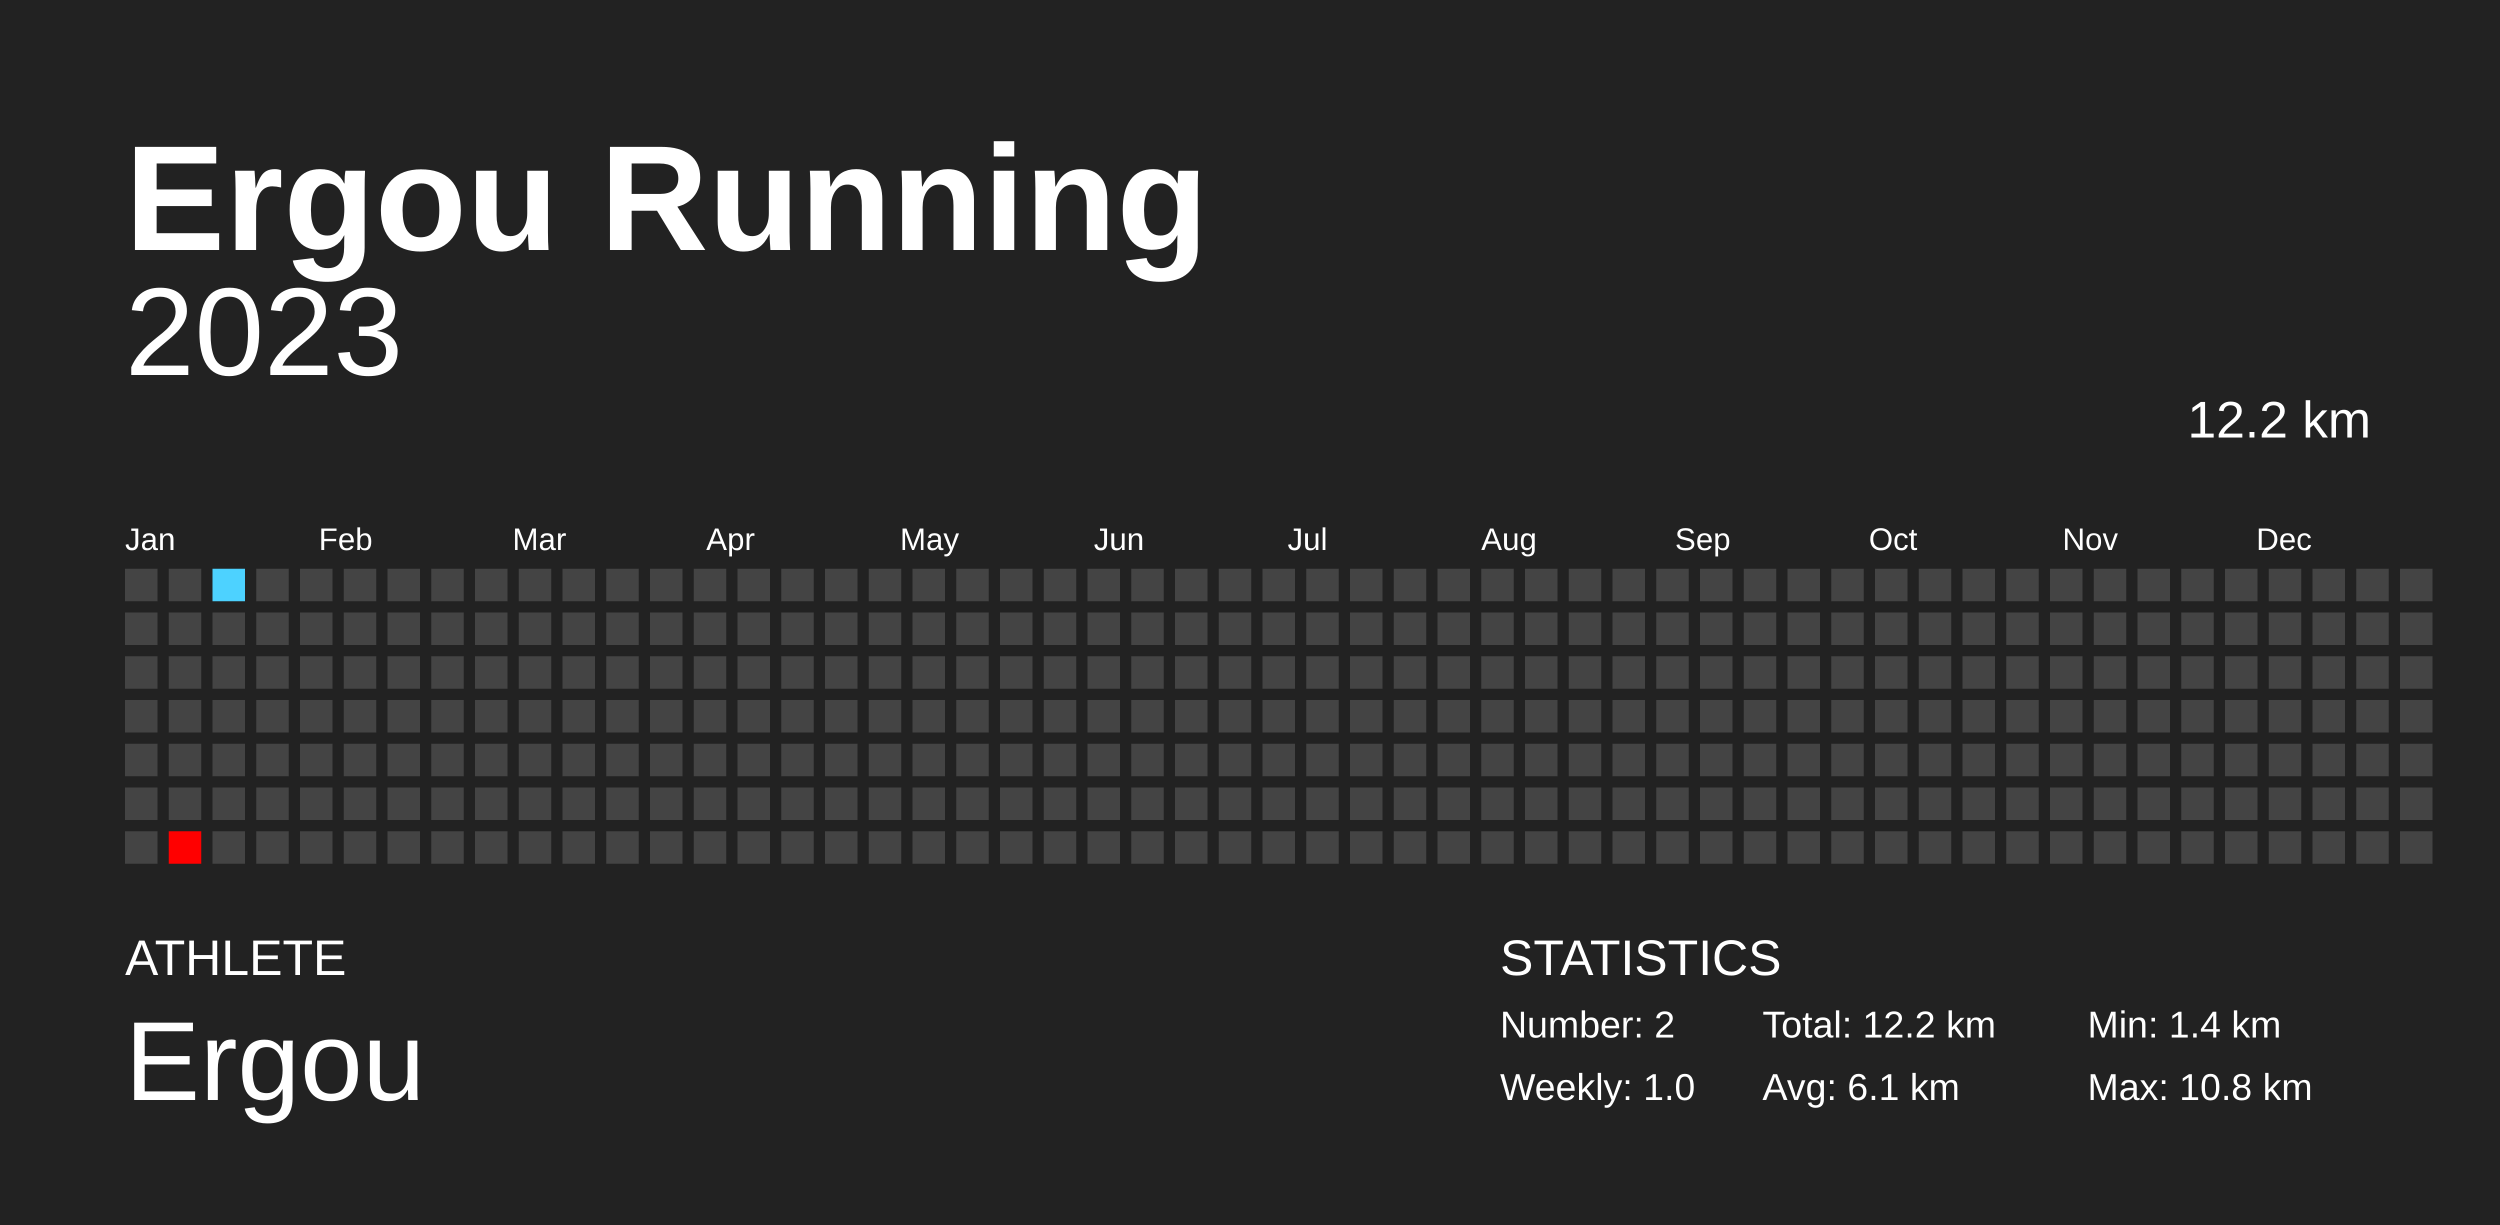
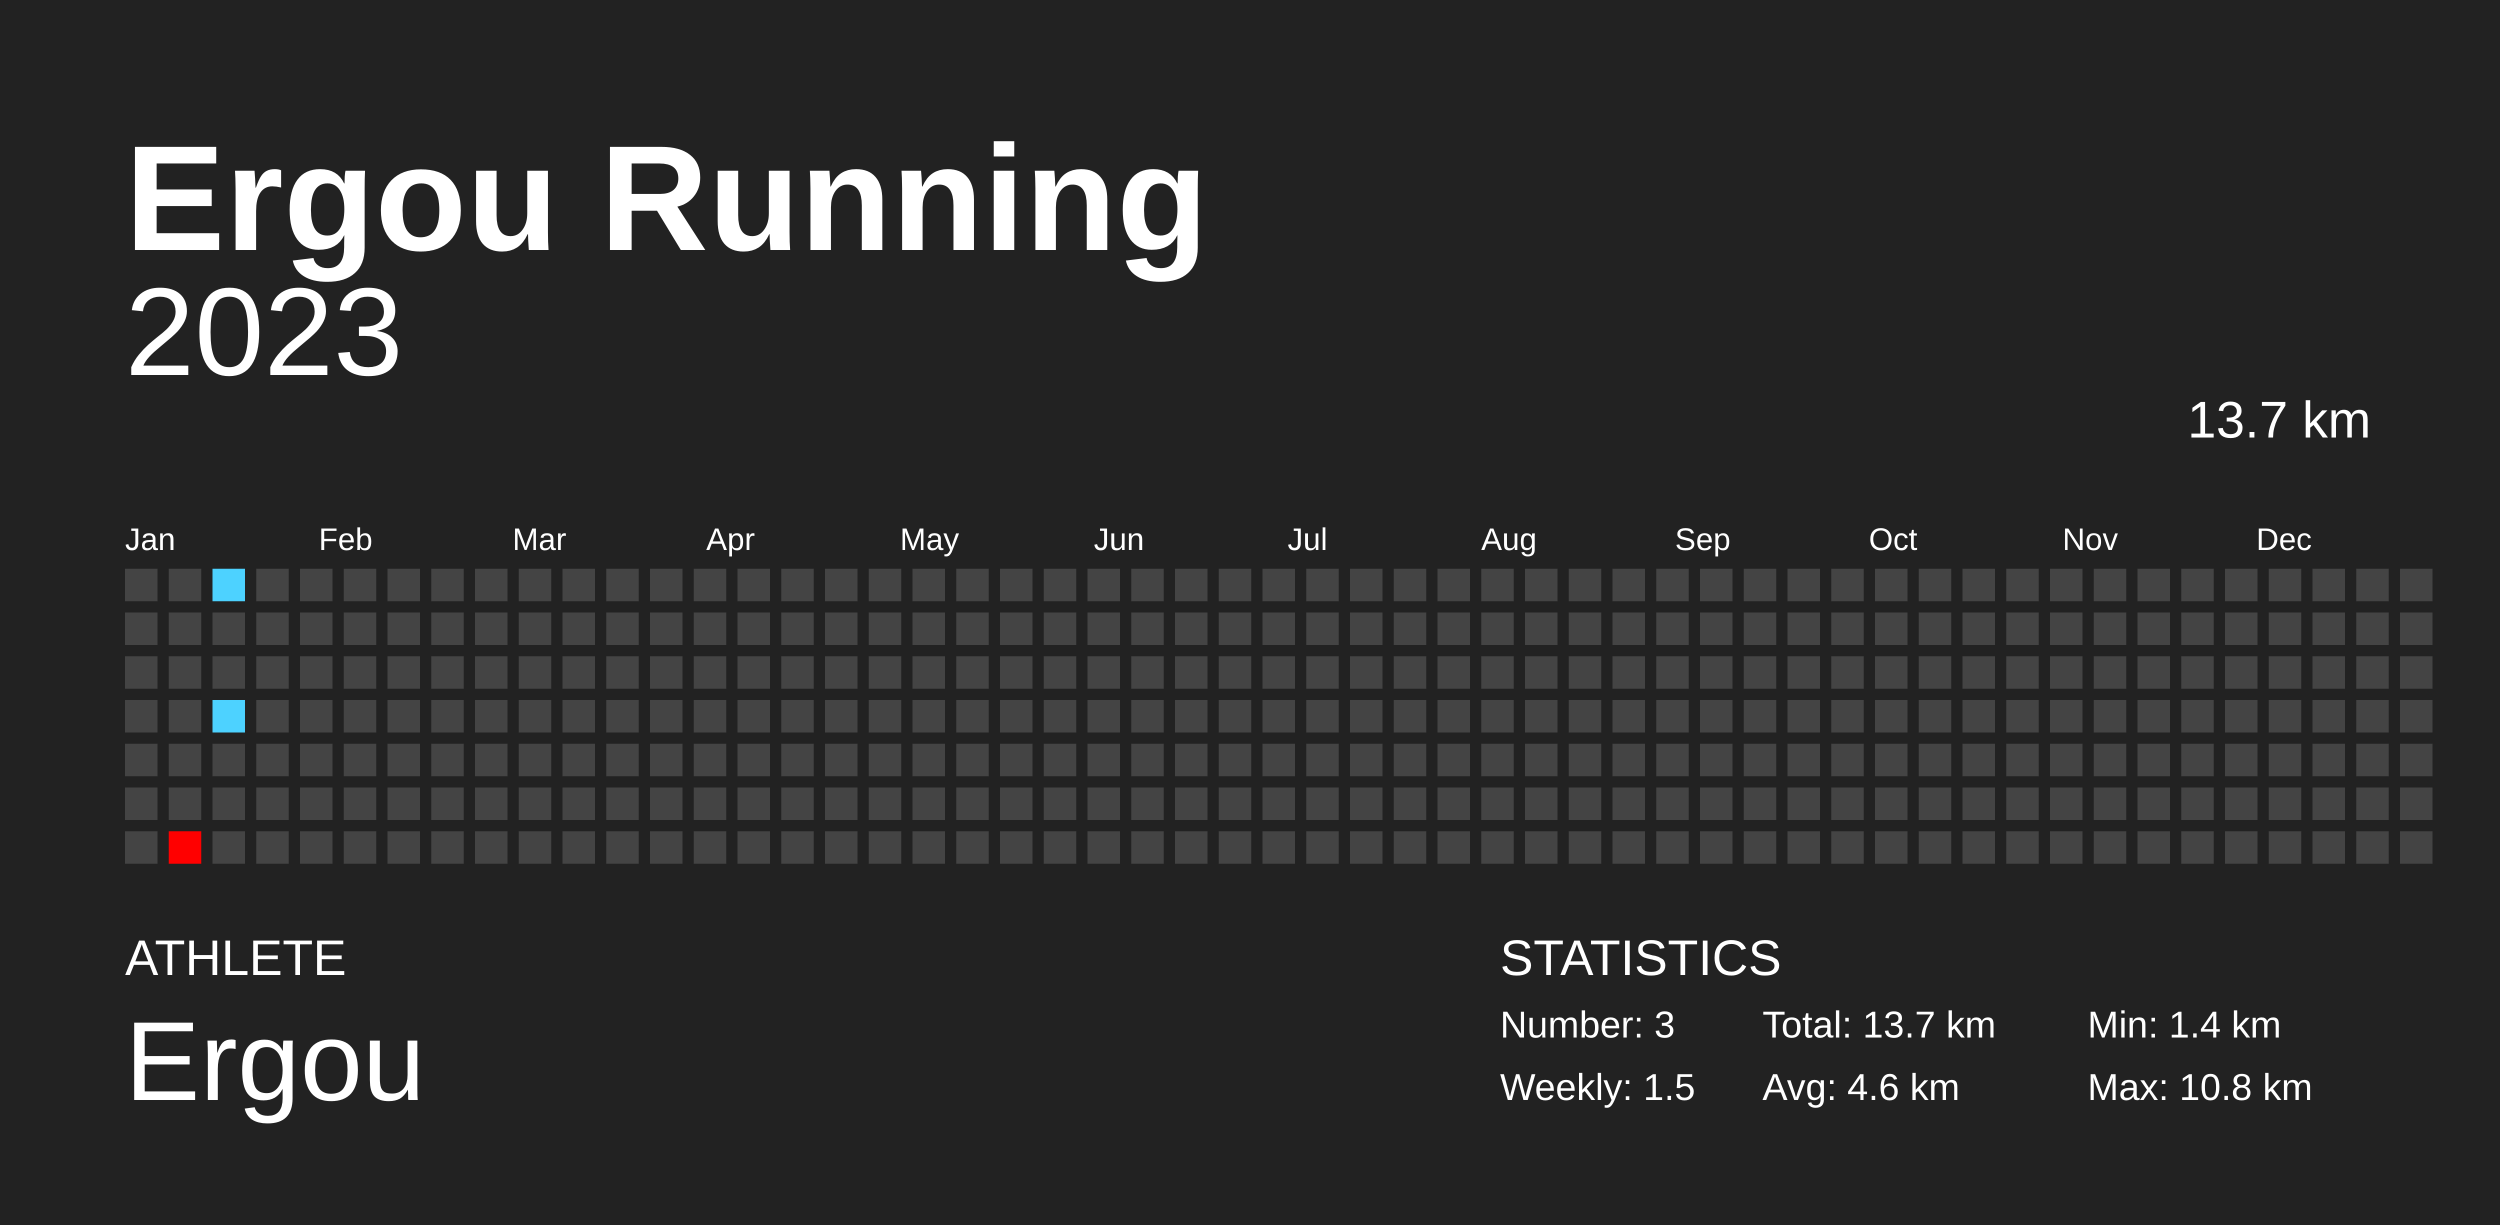
<svg xmlns="http://www.w3.org/2000/svg" baseProfile="full" height="98mm" version="1.1" viewBox="0,0,200,98" width="200mm">
  <defs />
  <rect fill="#222222" height="98" width="200" x="0" y="0" />
  <text fill="#FFFFFF" style="font-size:12px; font-family:Arial; font-weight:bold;" x="10" y="20">Ergou Running</text>
  <text fill="#FFFFFF" style="font-size:4px; font-family:Arial" x="10" y="78">ATHLETE</text>
  <text fill="#FFFFFF" style="font-size:9px; font-family:Arial" x="10" y="88">Ergou</text>
  <text fill="#FFFFFF" style="font-size:4px; font-family:Arial" x="120" y="78">STATISTICS</text>
-   <text fill="#FFFFFF" style="font-size:3px; font-family:Arial" x="120" y="83">Number: 2</text>
-   <text fill="#FFFFFF" style="font-size:3px; font-family:Arial" x="120" y="88">Weekly: 1.0</text>
-   <text fill="#FFFFFF" style="font-size:3px; font-family:Arial" x="141" y="83">Total: 12.2 km</text>
-   <text fill="#FFFFFF" style="font-size:3px; font-family:Arial" x="141" y="88">Avg: 6.1 km</text>
+   <text fill="#FFFFFF" style="font-size:3px; font-family:Arial" x="120" y="83">Number: 3</text>
+   <text fill="#FFFFFF" style="font-size:3px; font-family:Arial" x="120" y="88">Weekly: 1.5</text>
+   <text fill="#FFFFFF" style="font-size:3px; font-family:Arial" x="141" y="83">Total: 13.7 km</text>
+   <text fill="#FFFFFF" style="font-size:3px; font-family:Arial" x="141" y="88">Avg: 4.6 km</text>
  <text fill="#FFFFFF" style="font-size:3px; font-family:Arial" x="167" y="83">Min: 1.4 km</text>
  <text fill="#FFFFFF" style="font-size:3px; font-family:Arial" x="167" y="88">Max: 10.8 km</text>
  <text alignment-baseline="hanging" fill="#FFFFFF" style="font-size:10.0px; font-family:Arial;" x="10" y="30">2023</text>
-   <text alignment-baseline="hanging" fill="#FFFFFF" style="font-size:4.125px; font-family:Arial;" x="175" y="35">12.2 km</text>
+   <text alignment-baseline="hanging" fill="#FFFFFF" style="font-size:4.125px; font-family:Arial;" x="175" y="35">13.7 km</text>
  <text fill="#FFFFFF" style="font-size:2.5px; font-family:Arial" x="10.0" y="44">Jan</text>
  <text fill="#FFFFFF" style="font-size:2.5px; font-family:Arial" x="25.5" y="44">Feb</text>
  <text fill="#FFFFFF" style="font-size:2.5px; font-family:Arial" x="41.0" y="44">Mar</text>
  <text fill="#FFFFFF" style="font-size:2.5px; font-family:Arial" x="56.5" y="44">Apr</text>
  <text fill="#FFFFFF" style="font-size:2.5px; font-family:Arial" x="72.0" y="44">May</text>
  <text fill="#FFFFFF" style="font-size:2.5px; font-family:Arial" x="87.5" y="44">Jun</text>
  <text fill="#FFFFFF" style="font-size:2.5px; font-family:Arial" x="103.0" y="44">Jul</text>
  <text fill="#FFFFFF" style="font-size:2.5px; font-family:Arial" x="118.5" y="44">Aug</text>
  <text fill="#FFFFFF" style="font-size:2.5px; font-family:Arial" x="134.0" y="44">Sep</text>
  <text fill="#FFFFFF" style="font-size:2.5px; font-family:Arial" x="149.5" y="44">Oct</text>
  <text fill="#FFFFFF" style="font-size:2.5px; font-family:Arial" x="165.0" y="44">Nov</text>
  <text fill="#FFFFFF" style="font-size:2.5px; font-family:Arial" x="180.5" y="44">Dec</text>
  <rect fill="#444444" height="2.6" width="2.6" x="10.0" y="45.5" />
  <rect fill="#444444" height="2.6" width="2.6" x="10.0" y="49.0" />
  <rect fill="#444444" height="2.6" width="2.6" x="10.0" y="52.5" />
  <rect fill="#444444" height="2.6" width="2.6" x="10.0" y="56.0" />
  <rect fill="#444444" height="2.6" width="2.6" x="10.0" y="59.5" />
  <rect fill="#444444" height="2.6" width="2.6" x="10.0" y="63.0" />
  <rect fill="#444444" height="2.6" width="2.6" x="10.0" y="66.5" />
  <rect fill="#444444" height="2.6" width="2.6" x="13.5" y="45.5" />
  <rect fill="#444444" height="2.6" width="2.6" x="13.5" y="49.0" />
  <rect fill="#444444" height="2.6" width="2.6" x="13.5" y="52.5" />
  <rect fill="#444444" height="2.6" width="2.6" x="13.5" y="56.0" />
  <rect fill="#444444" height="2.6" width="2.6" x="13.5" y="59.5" />
  <rect fill="#444444" height="2.6" width="2.6" x="13.5" y="63.0" />
  <rect fill="#ff0000" height="2.6" width="2.6" x="13.5" y="66.5" />
  <rect fill="#4dd2ff" height="2.6" width="2.6" x="17.0" y="45.5" />
  <rect fill="#444444" height="2.6" width="2.6" x="17.0" y="49.0" />
  <rect fill="#444444" height="2.6" width="2.6" x="17.0" y="52.5" />
-   <rect fill="#444444" height="2.6" width="2.6" x="17.0" y="56.0" />
+   <rect fill="#4dd2ff" height="2.6" width="2.6" x="17.0" y="56.0" />
  <rect fill="#444444" height="2.6" width="2.6" x="17.0" y="59.5" />
  <rect fill="#444444" height="2.6" width="2.6" x="17.0" y="63.0" />
  <rect fill="#444444" height="2.6" width="2.6" x="17.0" y="66.5" />
  <rect fill="#444444" height="2.6" width="2.6" x="20.5" y="45.5" />
  <rect fill="#444444" height="2.6" width="2.6" x="20.5" y="49.0" />
  <rect fill="#444444" height="2.6" width="2.6" x="20.5" y="52.5" />
  <rect fill="#444444" height="2.6" width="2.6" x="20.5" y="56.0" />
  <rect fill="#444444" height="2.6" width="2.6" x="20.5" y="59.5" />
  <rect fill="#444444" height="2.6" width="2.6" x="20.5" y="63.0" />
  <rect fill="#444444" height="2.6" width="2.6" x="20.5" y="66.5" />
  <rect fill="#444444" height="2.6" width="2.6" x="24.0" y="45.5" />
  <rect fill="#444444" height="2.6" width="2.6" x="24.0" y="49.0" />
  <rect fill="#444444" height="2.6" width="2.6" x="24.0" y="52.5" />
  <rect fill="#444444" height="2.6" width="2.6" x="24.0" y="56.0" />
  <rect fill="#444444" height="2.6" width="2.6" x="24.0" y="59.5" />
  <rect fill="#444444" height="2.6" width="2.6" x="24.0" y="63.0" />
  <rect fill="#444444" height="2.6" width="2.6" x="24.0" y="66.5" />
  <rect fill="#444444" height="2.6" width="2.6" x="27.5" y="45.5" />
  <rect fill="#444444" height="2.6" width="2.6" x="27.5" y="49.0" />
  <rect fill="#444444" height="2.6" width="2.6" x="27.5" y="52.5" />
  <rect fill="#444444" height="2.6" width="2.6" x="27.5" y="56.0" />
  <rect fill="#444444" height="2.6" width="2.6" x="27.5" y="59.5" />
  <rect fill="#444444" height="2.6" width="2.6" x="27.5" y="63.0" />
  <rect fill="#444444" height="2.6" width="2.6" x="27.5" y="66.5" />
  <rect fill="#444444" height="2.6" width="2.6" x="31.0" y="45.5" />
  <rect fill="#444444" height="2.6" width="2.6" x="31.0" y="49.0" />
  <rect fill="#444444" height="2.6" width="2.6" x="31.0" y="52.5" />
  <rect fill="#444444" height="2.6" width="2.6" x="31.0" y="56.0" />
  <rect fill="#444444" height="2.6" width="2.6" x="31.0" y="59.5" />
  <rect fill="#444444" height="2.6" width="2.6" x="31.0" y="63.0" />
  <rect fill="#444444" height="2.6" width="2.6" x="31.0" y="66.5" />
  <rect fill="#444444" height="2.6" width="2.6" x="34.5" y="45.5" />
  <rect fill="#444444" height="2.6" width="2.6" x="34.5" y="49.0" />
  <rect fill="#444444" height="2.6" width="2.6" x="34.5" y="52.5" />
  <rect fill="#444444" height="2.6" width="2.6" x="34.5" y="56.0" />
  <rect fill="#444444" height="2.6" width="2.6" x="34.5" y="59.5" />
  <rect fill="#444444" height="2.6" width="2.6" x="34.5" y="63.0" />
  <rect fill="#444444" height="2.6" width="2.6" x="34.5" y="66.5" />
  <rect fill="#444444" height="2.6" width="2.6" x="38.0" y="45.5" />
  <rect fill="#444444" height="2.6" width="2.6" x="38.0" y="49.0" />
  <rect fill="#444444" height="2.6" width="2.6" x="38.0" y="52.5" />
  <rect fill="#444444" height="2.6" width="2.6" x="38.0" y="56.0" />
  <rect fill="#444444" height="2.6" width="2.6" x="38.0" y="59.5" />
  <rect fill="#444444" height="2.6" width="2.6" x="38.0" y="63.0" />
  <rect fill="#444444" height="2.6" width="2.6" x="38.0" y="66.5" />
  <rect fill="#444444" height="2.6" width="2.6" x="41.5" y="45.5" />
  <rect fill="#444444" height="2.6" width="2.6" x="41.5" y="49.0" />
  <rect fill="#444444" height="2.6" width="2.6" x="41.5" y="52.5" />
  <rect fill="#444444" height="2.6" width="2.6" x="41.5" y="56.0" />
  <rect fill="#444444" height="2.6" width="2.6" x="41.5" y="59.5" />
  <rect fill="#444444" height="2.6" width="2.6" x="41.5" y="63.0" />
  <rect fill="#444444" height="2.6" width="2.6" x="41.5" y="66.5" />
  <rect fill="#444444" height="2.6" width="2.6" x="45.0" y="45.5" />
  <rect fill="#444444" height="2.6" width="2.6" x="45.0" y="49.0" />
  <rect fill="#444444" height="2.6" width="2.6" x="45.0" y="52.5" />
  <rect fill="#444444" height="2.6" width="2.6" x="45.0" y="56.0" />
  <rect fill="#444444" height="2.6" width="2.6" x="45.0" y="59.5" />
  <rect fill="#444444" height="2.6" width="2.6" x="45.0" y="63.0" />
  <rect fill="#444444" height="2.6" width="2.6" x="45.0" y="66.5" />
  <rect fill="#444444" height="2.6" width="2.6" x="48.5" y="45.5" />
  <rect fill="#444444" height="2.6" width="2.6" x="48.5" y="49.0" />
  <rect fill="#444444" height="2.6" width="2.6" x="48.5" y="52.5" />
  <rect fill="#444444" height="2.6" width="2.6" x="48.5" y="56.0" />
  <rect fill="#444444" height="2.6" width="2.6" x="48.5" y="59.5" />
  <rect fill="#444444" height="2.6" width="2.6" x="48.5" y="63.0" />
  <rect fill="#444444" height="2.6" width="2.6" x="48.5" y="66.5" />
  <rect fill="#444444" height="2.6" width="2.6" x="52.0" y="45.5" />
  <rect fill="#444444" height="2.6" width="2.6" x="52.0" y="49.0" />
  <rect fill="#444444" height="2.6" width="2.6" x="52.0" y="52.5" />
  <rect fill="#444444" height="2.6" width="2.6" x="52.0" y="56.0" />
  <rect fill="#444444" height="2.6" width="2.6" x="52.0" y="59.5" />
  <rect fill="#444444" height="2.6" width="2.6" x="52.0" y="63.0" />
  <rect fill="#444444" height="2.6" width="2.6" x="52.0" y="66.5" />
  <rect fill="#444444" height="2.6" width="2.6" x="55.5" y="45.5" />
  <rect fill="#444444" height="2.6" width="2.6" x="55.5" y="49.0" />
  <rect fill="#444444" height="2.6" width="2.6" x="55.5" y="52.5" />
  <rect fill="#444444" height="2.6" width="2.6" x="55.5" y="56.0" />
  <rect fill="#444444" height="2.6" width="2.6" x="55.5" y="59.5" />
  <rect fill="#444444" height="2.6" width="2.6" x="55.5" y="63.0" />
  <rect fill="#444444" height="2.6" width="2.6" x="55.5" y="66.5" />
  <rect fill="#444444" height="2.6" width="2.6" x="59.0" y="45.5" />
  <rect fill="#444444" height="2.6" width="2.6" x="59.0" y="49.0" />
  <rect fill="#444444" height="2.6" width="2.6" x="59.0" y="52.5" />
  <rect fill="#444444" height="2.6" width="2.6" x="59.0" y="56.0" />
  <rect fill="#444444" height="2.6" width="2.6" x="59.0" y="59.5" />
  <rect fill="#444444" height="2.6" width="2.6" x="59.0" y="63.0" />
  <rect fill="#444444" height="2.6" width="2.6" x="59.0" y="66.5" />
  <rect fill="#444444" height="2.6" width="2.6" x="62.5" y="45.5" />
  <rect fill="#444444" height="2.6" width="2.6" x="62.5" y="49.0" />
  <rect fill="#444444" height="2.6" width="2.6" x="62.5" y="52.5" />
  <rect fill="#444444" height="2.6" width="2.6" x="62.5" y="56.0" />
  <rect fill="#444444" height="2.6" width="2.6" x="62.5" y="59.5" />
  <rect fill="#444444" height="2.6" width="2.6" x="62.5" y="63.0" />
  <rect fill="#444444" height="2.6" width="2.6" x="62.5" y="66.5" />
  <rect fill="#444444" height="2.6" width="2.6" x="66.0" y="45.5" />
  <rect fill="#444444" height="2.6" width="2.6" x="66.0" y="49.0" />
  <rect fill="#444444" height="2.6" width="2.6" x="66.0" y="52.5" />
  <rect fill="#444444" height="2.6" width="2.6" x="66.0" y="56.0" />
  <rect fill="#444444" height="2.6" width="2.6" x="66.0" y="59.5" />
  <rect fill="#444444" height="2.6" width="2.6" x="66.0" y="63.0" />
  <rect fill="#444444" height="2.6" width="2.6" x="66.0" y="66.5" />
  <rect fill="#444444" height="2.6" width="2.6" x="69.5" y="45.5" />
  <rect fill="#444444" height="2.6" width="2.6" x="69.5" y="49.0" />
  <rect fill="#444444" height="2.6" width="2.6" x="69.5" y="52.5" />
  <rect fill="#444444" height="2.6" width="2.6" x="69.5" y="56.0" />
  <rect fill="#444444" height="2.6" width="2.6" x="69.5" y="59.5" />
  <rect fill="#444444" height="2.6" width="2.6" x="69.5" y="63.0" />
  <rect fill="#444444" height="2.6" width="2.6" x="69.5" y="66.5" />
  <rect fill="#444444" height="2.6" width="2.6" x="73.0" y="45.5" />
  <rect fill="#444444" height="2.6" width="2.6" x="73.0" y="49.0" />
  <rect fill="#444444" height="2.6" width="2.6" x="73.0" y="52.5" />
  <rect fill="#444444" height="2.6" width="2.6" x="73.0" y="56.0" />
  <rect fill="#444444" height="2.6" width="2.6" x="73.0" y="59.5" />
  <rect fill="#444444" height="2.6" width="2.6" x="73.0" y="63.0" />
  <rect fill="#444444" height="2.6" width="2.6" x="73.0" y="66.5" />
  <rect fill="#444444" height="2.6" width="2.6" x="76.5" y="45.5" />
  <rect fill="#444444" height="2.6" width="2.6" x="76.5" y="49.0" />
  <rect fill="#444444" height="2.6" width="2.6" x="76.5" y="52.5" />
  <rect fill="#444444" height="2.6" width="2.6" x="76.5" y="56.0" />
  <rect fill="#444444" height="2.6" width="2.6" x="76.5" y="59.5" />
  <rect fill="#444444" height="2.6" width="2.6" x="76.5" y="63.0" />
  <rect fill="#444444" height="2.6" width="2.6" x="76.5" y="66.5" />
  <rect fill="#444444" height="2.6" width="2.6" x="80.0" y="45.5" />
  <rect fill="#444444" height="2.6" width="2.6" x="80.0" y="49.0" />
  <rect fill="#444444" height="2.6" width="2.6" x="80.0" y="52.5" />
  <rect fill="#444444" height="2.6" width="2.6" x="80.0" y="56.0" />
  <rect fill="#444444" height="2.6" width="2.6" x="80.0" y="59.5" />
  <rect fill="#444444" height="2.6" width="2.6" x="80.0" y="63.0" />
  <rect fill="#444444" height="2.6" width="2.6" x="80.0" y="66.5" />
  <rect fill="#444444" height="2.6" width="2.6" x="83.5" y="45.5" />
  <rect fill="#444444" height="2.6" width="2.6" x="83.5" y="49.0" />
  <rect fill="#444444" height="2.6" width="2.6" x="83.5" y="52.5" />
  <rect fill="#444444" height="2.6" width="2.6" x="83.5" y="56.0" />
  <rect fill="#444444" height="2.6" width="2.6" x="83.5" y="59.5" />
  <rect fill="#444444" height="2.6" width="2.6" x="83.5" y="63.0" />
  <rect fill="#444444" height="2.6" width="2.6" x="83.5" y="66.5" />
  <rect fill="#444444" height="2.6" width="2.6" x="87.0" y="45.5" />
  <rect fill="#444444" height="2.6" width="2.6" x="87.0" y="49.0" />
  <rect fill="#444444" height="2.6" width="2.6" x="87.0" y="52.5" />
  <rect fill="#444444" height="2.6" width="2.6" x="87.0" y="56.0" />
  <rect fill="#444444" height="2.6" width="2.6" x="87.0" y="59.5" />
  <rect fill="#444444" height="2.6" width="2.6" x="87.0" y="63.0" />
  <rect fill="#444444" height="2.6" width="2.6" x="87.0" y="66.5" />
  <rect fill="#444444" height="2.6" width="2.6" x="90.5" y="45.5" />
  <rect fill="#444444" height="2.6" width="2.6" x="90.5" y="49.0" />
  <rect fill="#444444" height="2.6" width="2.6" x="90.5" y="52.5" />
  <rect fill="#444444" height="2.6" width="2.6" x="90.5" y="56.0" />
  <rect fill="#444444" height="2.6" width="2.6" x="90.5" y="59.5" />
  <rect fill="#444444" height="2.6" width="2.6" x="90.5" y="63.0" />
  <rect fill="#444444" height="2.6" width="2.6" x="90.5" y="66.5" />
  <rect fill="#444444" height="2.6" width="2.6" x="94.0" y="45.5" />
  <rect fill="#444444" height="2.6" width="2.6" x="94.0" y="49.0" />
  <rect fill="#444444" height="2.6" width="2.6" x="94.0" y="52.5" />
  <rect fill="#444444" height="2.6" width="2.6" x="94.0" y="56.0" />
  <rect fill="#444444" height="2.6" width="2.6" x="94.0" y="59.5" />
  <rect fill="#444444" height="2.6" width="2.6" x="94.0" y="63.0" />
  <rect fill="#444444" height="2.6" width="2.6" x="94.0" y="66.5" />
  <rect fill="#444444" height="2.6" width="2.6" x="97.5" y="45.5" />
  <rect fill="#444444" height="2.6" width="2.6" x="97.5" y="49.0" />
  <rect fill="#444444" height="2.6" width="2.6" x="97.5" y="52.5" />
  <rect fill="#444444" height="2.6" width="2.6" x="97.5" y="56.0" />
  <rect fill="#444444" height="2.6" width="2.6" x="97.5" y="59.5" />
  <rect fill="#444444" height="2.6" width="2.6" x="97.5" y="63.0" />
  <rect fill="#444444" height="2.6" width="2.6" x="97.5" y="66.5" />
  <rect fill="#444444" height="2.6" width="2.6" x="101.0" y="45.5" />
  <rect fill="#444444" height="2.6" width="2.6" x="101.0" y="49.0" />
  <rect fill="#444444" height="2.6" width="2.6" x="101.0" y="52.5" />
  <rect fill="#444444" height="2.6" width="2.6" x="101.0" y="56.0" />
  <rect fill="#444444" height="2.6" width="2.6" x="101.0" y="59.5" />
  <rect fill="#444444" height="2.6" width="2.6" x="101.0" y="63.0" />
  <rect fill="#444444" height="2.6" width="2.6" x="101.0" y="66.5" />
  <rect fill="#444444" height="2.6" width="2.6" x="104.5" y="45.5" />
  <rect fill="#444444" height="2.6" width="2.6" x="104.5" y="49.0" />
  <rect fill="#444444" height="2.6" width="2.6" x="104.5" y="52.5" />
  <rect fill="#444444" height="2.6" width="2.6" x="104.5" y="56.0" />
  <rect fill="#444444" height="2.6" width="2.6" x="104.5" y="59.5" />
  <rect fill="#444444" height="2.6" width="2.6" x="104.5" y="63.0" />
  <rect fill="#444444" height="2.6" width="2.6" x="104.5" y="66.5" />
  <rect fill="#444444" height="2.6" width="2.6" x="108.0" y="45.5" />
  <rect fill="#444444" height="2.6" width="2.6" x="108.0" y="49.0" />
  <rect fill="#444444" height="2.6" width="2.6" x="108.0" y="52.5" />
  <rect fill="#444444" height="2.6" width="2.6" x="108.0" y="56.0" />
  <rect fill="#444444" height="2.6" width="2.6" x="108.0" y="59.5" />
  <rect fill="#444444" height="2.6" width="2.6" x="108.0" y="63.0" />
  <rect fill="#444444" height="2.6" width="2.6" x="108.0" y="66.5" />
  <rect fill="#444444" height="2.6" width="2.6" x="111.5" y="45.5" />
  <rect fill="#444444" height="2.6" width="2.6" x="111.5" y="49.0" />
  <rect fill="#444444" height="2.6" width="2.6" x="111.5" y="52.5" />
  <rect fill="#444444" height="2.6" width="2.6" x="111.5" y="56.0" />
  <rect fill="#444444" height="2.6" width="2.6" x="111.5" y="59.5" />
  <rect fill="#444444" height="2.6" width="2.6" x="111.5" y="63.0" />
  <rect fill="#444444" height="2.6" width="2.6" x="111.5" y="66.5" />
  <rect fill="#444444" height="2.6" width="2.6" x="115.0" y="45.5" />
  <rect fill="#444444" height="2.6" width="2.6" x="115.0" y="49.0" />
  <rect fill="#444444" height="2.6" width="2.6" x="115.0" y="52.5" />
  <rect fill="#444444" height="2.6" width="2.6" x="115.0" y="56.0" />
  <rect fill="#444444" height="2.6" width="2.6" x="115.0" y="59.5" />
  <rect fill="#444444" height="2.6" width="2.6" x="115.0" y="63.0" />
  <rect fill="#444444" height="2.6" width="2.6" x="115.0" y="66.5" />
  <rect fill="#444444" height="2.6" width="2.6" x="118.5" y="45.5" />
  <rect fill="#444444" height="2.6" width="2.6" x="118.5" y="49.0" />
  <rect fill="#444444" height="2.6" width="2.6" x="118.5" y="52.5" />
  <rect fill="#444444" height="2.6" width="2.6" x="118.5" y="56.0" />
  <rect fill="#444444" height="2.6" width="2.6" x="118.5" y="59.5" />
  <rect fill="#444444" height="2.6" width="2.6" x="118.5" y="63.0" />
  <rect fill="#444444" height="2.6" width="2.6" x="118.5" y="66.5" />
  <rect fill="#444444" height="2.6" width="2.6" x="122.0" y="45.5" />
  <rect fill="#444444" height="2.6" width="2.6" x="122.0" y="49.0" />
  <rect fill="#444444" height="2.6" width="2.6" x="122.0" y="52.5" />
  <rect fill="#444444" height="2.6" width="2.6" x="122.0" y="56.0" />
  <rect fill="#444444" height="2.6" width="2.6" x="122.0" y="59.5" />
  <rect fill="#444444" height="2.6" width="2.6" x="122.0" y="63.0" />
  <rect fill="#444444" height="2.6" width="2.6" x="122.0" y="66.5" />
  <rect fill="#444444" height="2.6" width="2.6" x="125.5" y="45.5" />
  <rect fill="#444444" height="2.6" width="2.6" x="125.5" y="49.0" />
  <rect fill="#444444" height="2.6" width="2.6" x="125.5" y="52.5" />
  <rect fill="#444444" height="2.6" width="2.6" x="125.5" y="56.0" />
  <rect fill="#444444" height="2.6" width="2.6" x="125.5" y="59.5" />
  <rect fill="#444444" height="2.6" width="2.6" x="125.5" y="63.0" />
  <rect fill="#444444" height="2.6" width="2.6" x="125.5" y="66.5" />
  <rect fill="#444444" height="2.6" width="2.6" x="129.0" y="45.5" />
  <rect fill="#444444" height="2.6" width="2.6" x="129.0" y="49.0" />
  <rect fill="#444444" height="2.6" width="2.6" x="129.0" y="52.5" />
  <rect fill="#444444" height="2.6" width="2.6" x="129.0" y="56.0" />
  <rect fill="#444444" height="2.6" width="2.6" x="129.0" y="59.5" />
  <rect fill="#444444" height="2.6" width="2.6" x="129.0" y="63.0" />
  <rect fill="#444444" height="2.6" width="2.6" x="129.0" y="66.5" />
  <rect fill="#444444" height="2.6" width="2.6" x="132.5" y="45.5" />
  <rect fill="#444444" height="2.6" width="2.6" x="132.5" y="49.0" />
  <rect fill="#444444" height="2.6" width="2.6" x="132.5" y="52.5" />
  <rect fill="#444444" height="2.6" width="2.6" x="132.5" y="56.0" />
  <rect fill="#444444" height="2.6" width="2.6" x="132.5" y="59.5" />
  <rect fill="#444444" height="2.6" width="2.6" x="132.5" y="63.0" />
  <rect fill="#444444" height="2.6" width="2.6" x="132.5" y="66.5" />
  <rect fill="#444444" height="2.6" width="2.6" x="136.0" y="45.5" />
  <rect fill="#444444" height="2.6" width="2.6" x="136.0" y="49.0" />
  <rect fill="#444444" height="2.6" width="2.6" x="136.0" y="52.5" />
  <rect fill="#444444" height="2.6" width="2.6" x="136.0" y="56.0" />
  <rect fill="#444444" height="2.6" width="2.6" x="136.0" y="59.5" />
  <rect fill="#444444" height="2.6" width="2.6" x="136.0" y="63.0" />
  <rect fill="#444444" height="2.6" width="2.6" x="136.0" y="66.5" />
  <rect fill="#444444" height="2.6" width="2.6" x="139.5" y="45.5" />
  <rect fill="#444444" height="2.6" width="2.6" x="139.5" y="49.0" />
  <rect fill="#444444" height="2.6" width="2.6" x="139.5" y="52.5" />
  <rect fill="#444444" height="2.6" width="2.6" x="139.5" y="56.0" />
  <rect fill="#444444" height="2.6" width="2.6" x="139.5" y="59.5" />
  <rect fill="#444444" height="2.6" width="2.6" x="139.5" y="63.0" />
  <rect fill="#444444" height="2.6" width="2.6" x="139.5" y="66.5" />
  <rect fill="#444444" height="2.6" width="2.6" x="143.0" y="45.5" />
  <rect fill="#444444" height="2.6" width="2.6" x="143.0" y="49.0" />
  <rect fill="#444444" height="2.6" width="2.6" x="143.0" y="52.5" />
  <rect fill="#444444" height="2.6" width="2.6" x="143.0" y="56.0" />
  <rect fill="#444444" height="2.6" width="2.6" x="143.0" y="59.5" />
  <rect fill="#444444" height="2.6" width="2.6" x="143.0" y="63.0" />
  <rect fill="#444444" height="2.6" width="2.6" x="143.0" y="66.5" />
  <rect fill="#444444" height="2.6" width="2.6" x="146.5" y="45.5" />
  <rect fill="#444444" height="2.6" width="2.6" x="146.5" y="49.0" />
  <rect fill="#444444" height="2.6" width="2.6" x="146.5" y="52.5" />
  <rect fill="#444444" height="2.6" width="2.6" x="146.5" y="56.0" />
  <rect fill="#444444" height="2.6" width="2.6" x="146.5" y="59.5" />
  <rect fill="#444444" height="2.6" width="2.6" x="146.5" y="63.0" />
  <rect fill="#444444" height="2.6" width="2.6" x="146.5" y="66.5" />
  <rect fill="#444444" height="2.6" width="2.6" x="150.0" y="45.5" />
  <rect fill="#444444" height="2.6" width="2.6" x="150.0" y="49.0" />
  <rect fill="#444444" height="2.6" width="2.6" x="150.0" y="52.5" />
  <rect fill="#444444" height="2.6" width="2.6" x="150.0" y="56.0" />
  <rect fill="#444444" height="2.6" width="2.6" x="150.0" y="59.5" />
  <rect fill="#444444" height="2.6" width="2.6" x="150.0" y="63.0" />
  <rect fill="#444444" height="2.6" width="2.6" x="150.0" y="66.5" />
  <rect fill="#444444" height="2.6" width="2.6" x="153.5" y="45.5" />
  <rect fill="#444444" height="2.6" width="2.6" x="153.5" y="49.0" />
  <rect fill="#444444" height="2.6" width="2.6" x="153.5" y="52.5" />
  <rect fill="#444444" height="2.6" width="2.6" x="153.5" y="56.0" />
  <rect fill="#444444" height="2.6" width="2.6" x="153.5" y="59.5" />
  <rect fill="#444444" height="2.6" width="2.6" x="153.5" y="63.0" />
  <rect fill="#444444" height="2.6" width="2.6" x="153.5" y="66.5" />
  <rect fill="#444444" height="2.6" width="2.6" x="157.0" y="45.5" />
  <rect fill="#444444" height="2.6" width="2.6" x="157.0" y="49.0" />
  <rect fill="#444444" height="2.6" width="2.6" x="157.0" y="52.5" />
  <rect fill="#444444" height="2.6" width="2.6" x="157.0" y="56.0" />
  <rect fill="#444444" height="2.6" width="2.6" x="157.0" y="59.5" />
  <rect fill="#444444" height="2.6" width="2.6" x="157.0" y="63.0" />
  <rect fill="#444444" height="2.6" width="2.6" x="157.0" y="66.5" />
  <rect fill="#444444" height="2.6" width="2.6" x="160.5" y="45.5" />
  <rect fill="#444444" height="2.6" width="2.6" x="160.5" y="49.0" />
  <rect fill="#444444" height="2.6" width="2.6" x="160.5" y="52.5" />
  <rect fill="#444444" height="2.6" width="2.6" x="160.5" y="56.0" />
  <rect fill="#444444" height="2.6" width="2.6" x="160.5" y="59.5" />
  <rect fill="#444444" height="2.6" width="2.6" x="160.5" y="63.0" />
  <rect fill="#444444" height="2.6" width="2.6" x="160.5" y="66.5" />
  <rect fill="#444444" height="2.6" width="2.6" x="164.0" y="45.5" />
  <rect fill="#444444" height="2.6" width="2.6" x="164.0" y="49.0" />
  <rect fill="#444444" height="2.6" width="2.6" x="164.0" y="52.5" />
  <rect fill="#444444" height="2.6" width="2.6" x="164.0" y="56.0" />
  <rect fill="#444444" height="2.6" width="2.6" x="164.0" y="59.5" />
  <rect fill="#444444" height="2.6" width="2.6" x="164.0" y="63.0" />
  <rect fill="#444444" height="2.6" width="2.6" x="164.0" y="66.5" />
  <rect fill="#444444" height="2.6" width="2.6" x="167.5" y="45.5" />
  <rect fill="#444444" height="2.6" width="2.6" x="167.5" y="49.0" />
  <rect fill="#444444" height="2.6" width="2.6" x="167.5" y="52.5" />
  <rect fill="#444444" height="2.6" width="2.6" x="167.5" y="56.0" />
  <rect fill="#444444" height="2.6" width="2.6" x="167.5" y="59.5" />
  <rect fill="#444444" height="2.6" width="2.6" x="167.5" y="63.0" />
  <rect fill="#444444" height="2.6" width="2.6" x="167.5" y="66.5" />
  <rect fill="#444444" height="2.6" width="2.6" x="171.0" y="45.5" />
  <rect fill="#444444" height="2.6" width="2.6" x="171.0" y="49.0" />
  <rect fill="#444444" height="2.6" width="2.6" x="171.0" y="52.5" />
  <rect fill="#444444" height="2.6" width="2.6" x="171.0" y="56.0" />
  <rect fill="#444444" height="2.6" width="2.6" x="171.0" y="59.5" />
  <rect fill="#444444" height="2.6" width="2.6" x="171.0" y="63.0" />
  <rect fill="#444444" height="2.6" width="2.6" x="171.0" y="66.5" />
  <rect fill="#444444" height="2.6" width="2.6" x="174.5" y="45.5" />
  <rect fill="#444444" height="2.6" width="2.6" x="174.5" y="49.0" />
  <rect fill="#444444" height="2.6" width="2.6" x="174.5" y="52.5" />
  <rect fill="#444444" height="2.6" width="2.6" x="174.5" y="56.0" />
  <rect fill="#444444" height="2.6" width="2.6" x="174.5" y="59.5" />
  <rect fill="#444444" height="2.6" width="2.6" x="174.5" y="63.0" />
  <rect fill="#444444" height="2.6" width="2.6" x="174.5" y="66.5" />
  <rect fill="#444444" height="2.6" width="2.6" x="178.0" y="45.5" />
  <rect fill="#444444" height="2.6" width="2.6" x="178.0" y="49.0" />
  <rect fill="#444444" height="2.6" width="2.6" x="178.0" y="52.5" />
  <rect fill="#444444" height="2.6" width="2.6" x="178.0" y="56.0" />
  <rect fill="#444444" height="2.6" width="2.6" x="178.0" y="59.5" />
  <rect fill="#444444" height="2.6" width="2.6" x="178.0" y="63.0" />
  <rect fill="#444444" height="2.6" width="2.6" x="178.0" y="66.5" />
  <rect fill="#444444" height="2.6" width="2.6" x="181.5" y="45.5" />
  <rect fill="#444444" height="2.6" width="2.6" x="181.5" y="49.0" />
  <rect fill="#444444" height="2.6" width="2.6" x="181.5" y="52.5" />
  <rect fill="#444444" height="2.6" width="2.6" x="181.5" y="56.0" />
  <rect fill="#444444" height="2.6" width="2.6" x="181.5" y="59.5" />
  <rect fill="#444444" height="2.6" width="2.6" x="181.5" y="63.0" />
  <rect fill="#444444" height="2.6" width="2.6" x="181.5" y="66.5" />
  <rect fill="#444444" height="2.6" width="2.6" x="185.0" y="45.5" />
  <rect fill="#444444" height="2.6" width="2.6" x="185.0" y="49.0" />
  <rect fill="#444444" height="2.6" width="2.6" x="185.0" y="52.5" />
  <rect fill="#444444" height="2.6" width="2.6" x="185.0" y="56.0" />
  <rect fill="#444444" height="2.6" width="2.6" x="185.0" y="59.5" />
  <rect fill="#444444" height="2.6" width="2.6" x="185.0" y="63.0" />
  <rect fill="#444444" height="2.6" width="2.6" x="185.0" y="66.5" />
  <rect fill="#444444" height="2.6" width="2.6" x="188.5" y="45.5" />
  <rect fill="#444444" height="2.6" width="2.6" x="188.5" y="49.0" />
  <rect fill="#444444" height="2.6" width="2.6" x="188.5" y="52.5" />
  <rect fill="#444444" height="2.6" width="2.6" x="188.5" y="56.0" />
  <rect fill="#444444" height="2.6" width="2.6" x="188.5" y="59.5" />
  <rect fill="#444444" height="2.6" width="2.6" x="188.5" y="63.0" />
  <rect fill="#444444" height="2.6" width="2.6" x="188.5" y="66.5" />
  <rect fill="#444444" height="2.6" width="2.6" x="192.0" y="45.5" />
  <rect fill="#444444" height="2.6" width="2.6" x="192.0" y="49.0" />
  <rect fill="#444444" height="2.6" width="2.6" x="192.0" y="52.5" />
  <rect fill="#444444" height="2.6" width="2.6" x="192.0" y="56.0" />
  <rect fill="#444444" height="2.6" width="2.6" x="192.0" y="59.5" />
  <rect fill="#444444" height="2.6" width="2.6" x="192.0" y="63.0" />
  <rect fill="#444444" height="2.6" width="2.6" x="192.0" y="66.5" />
</svg>
